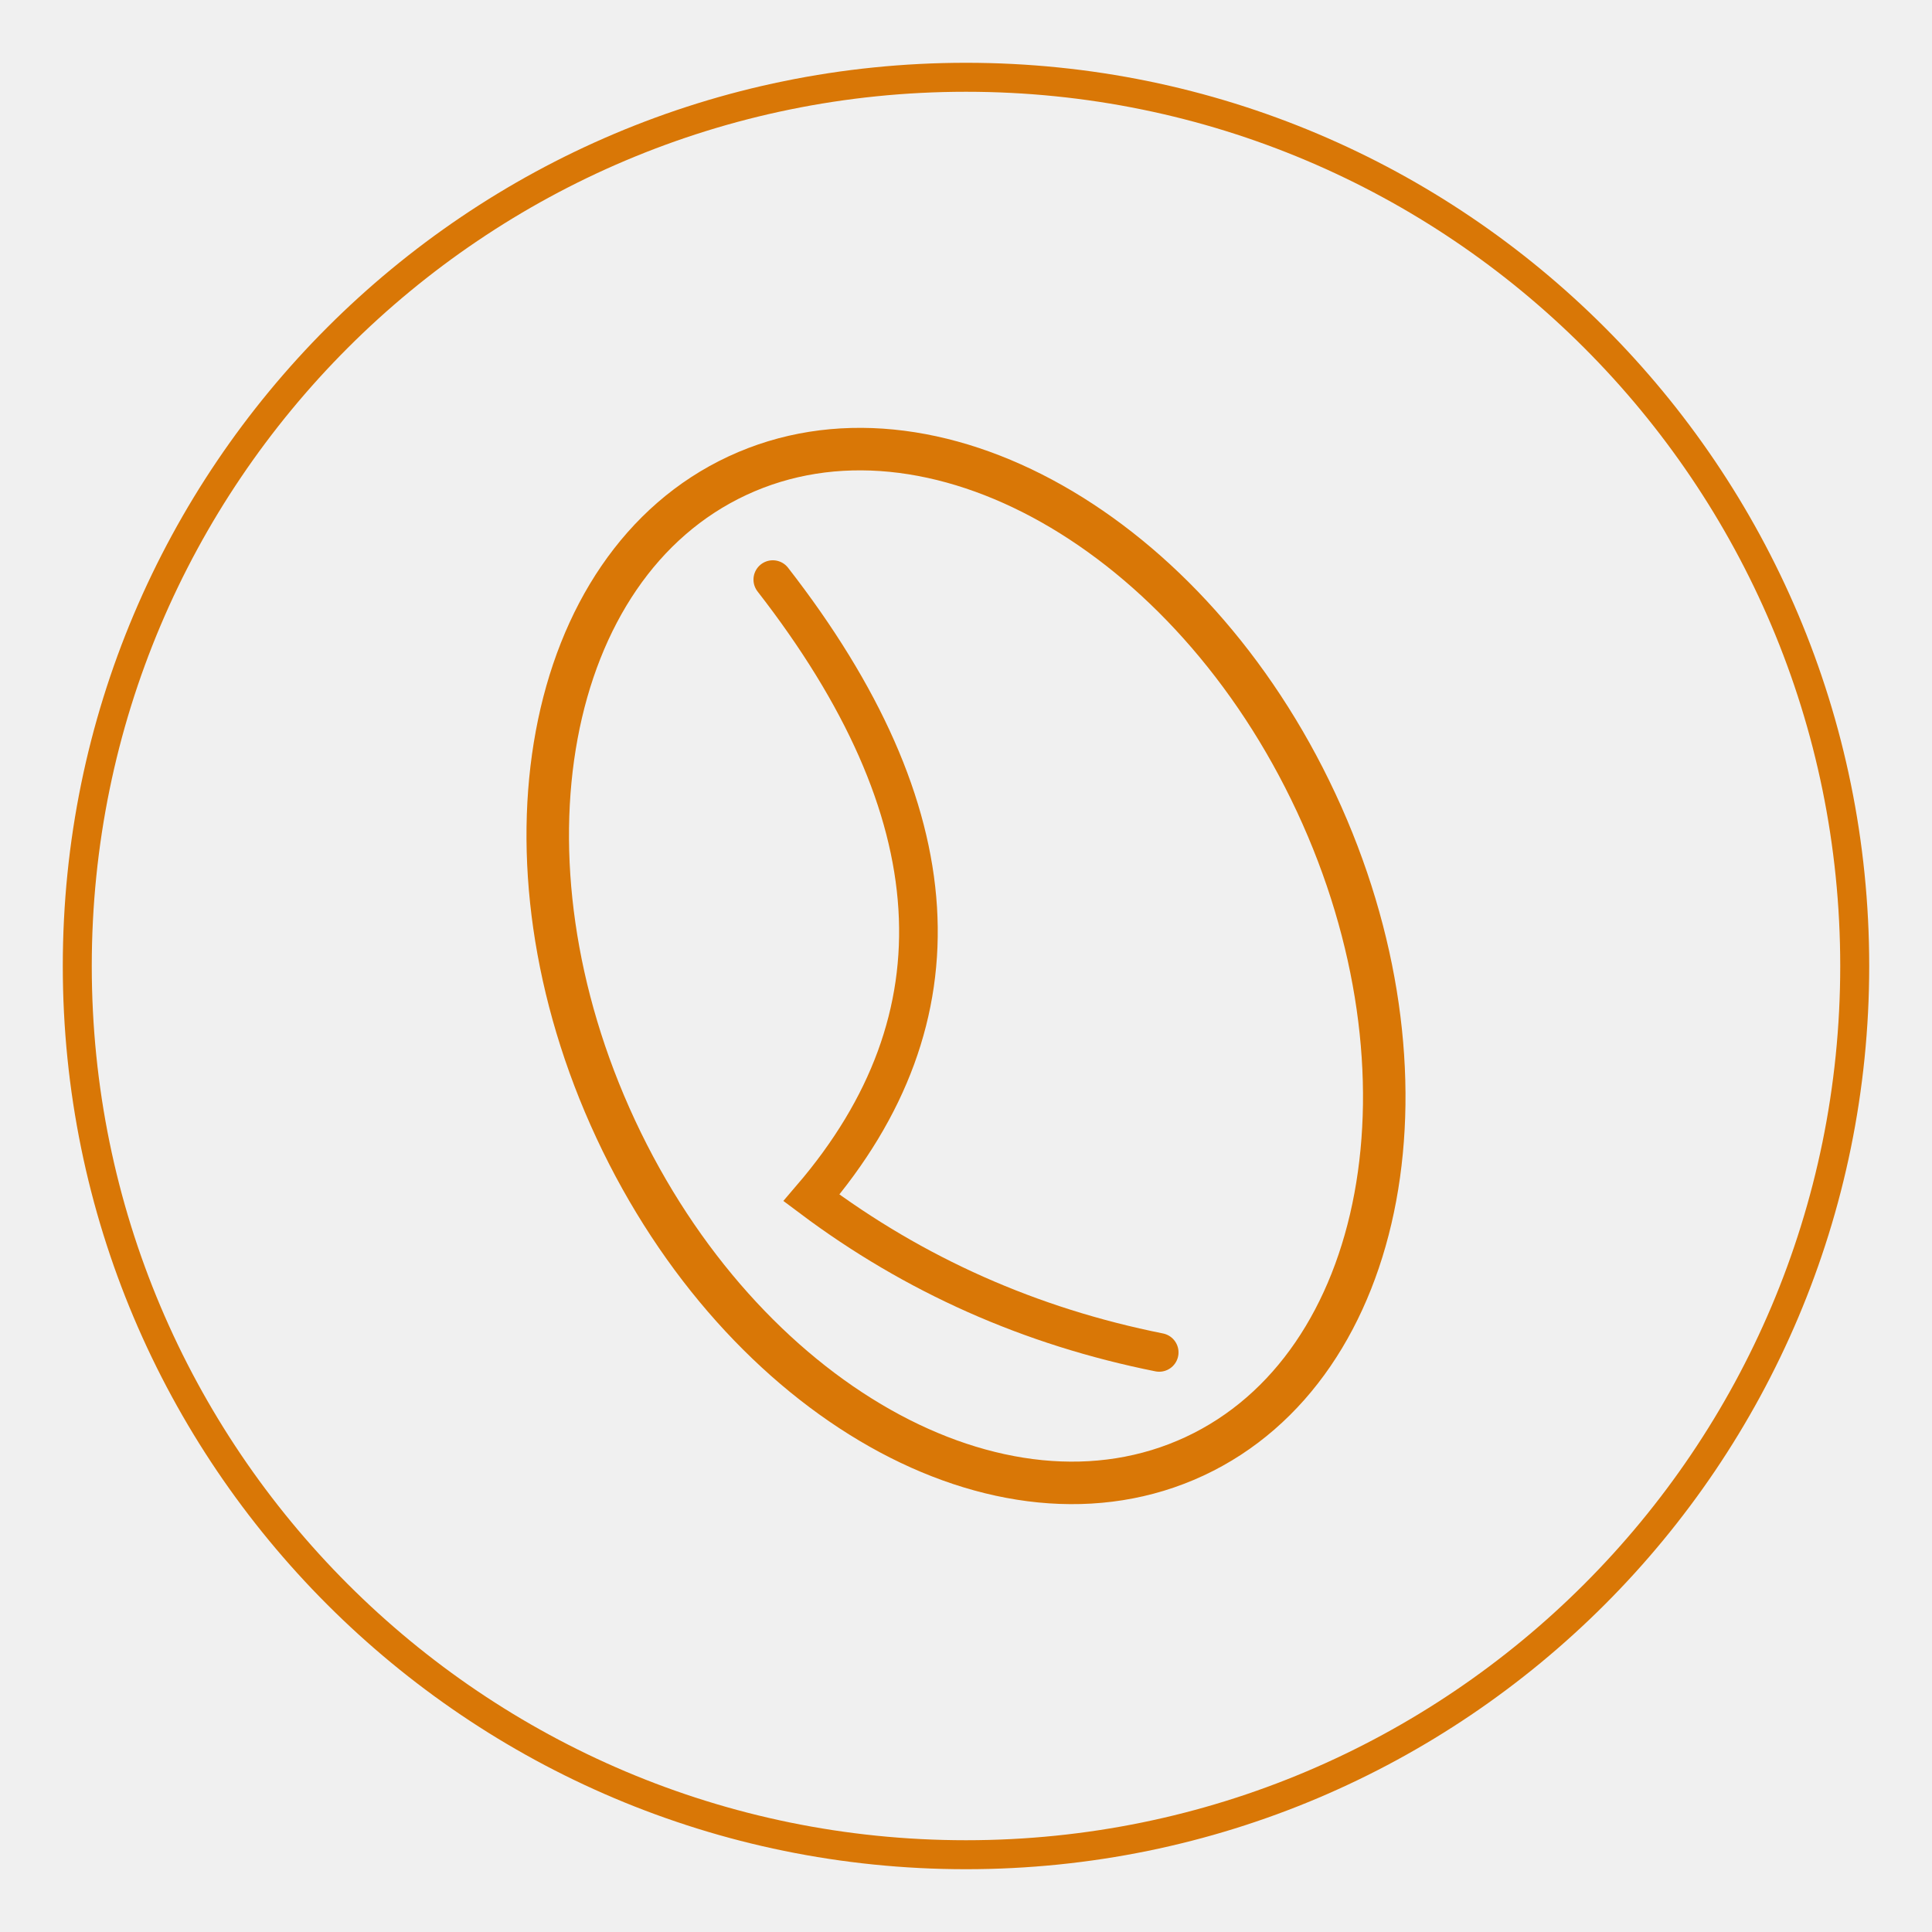
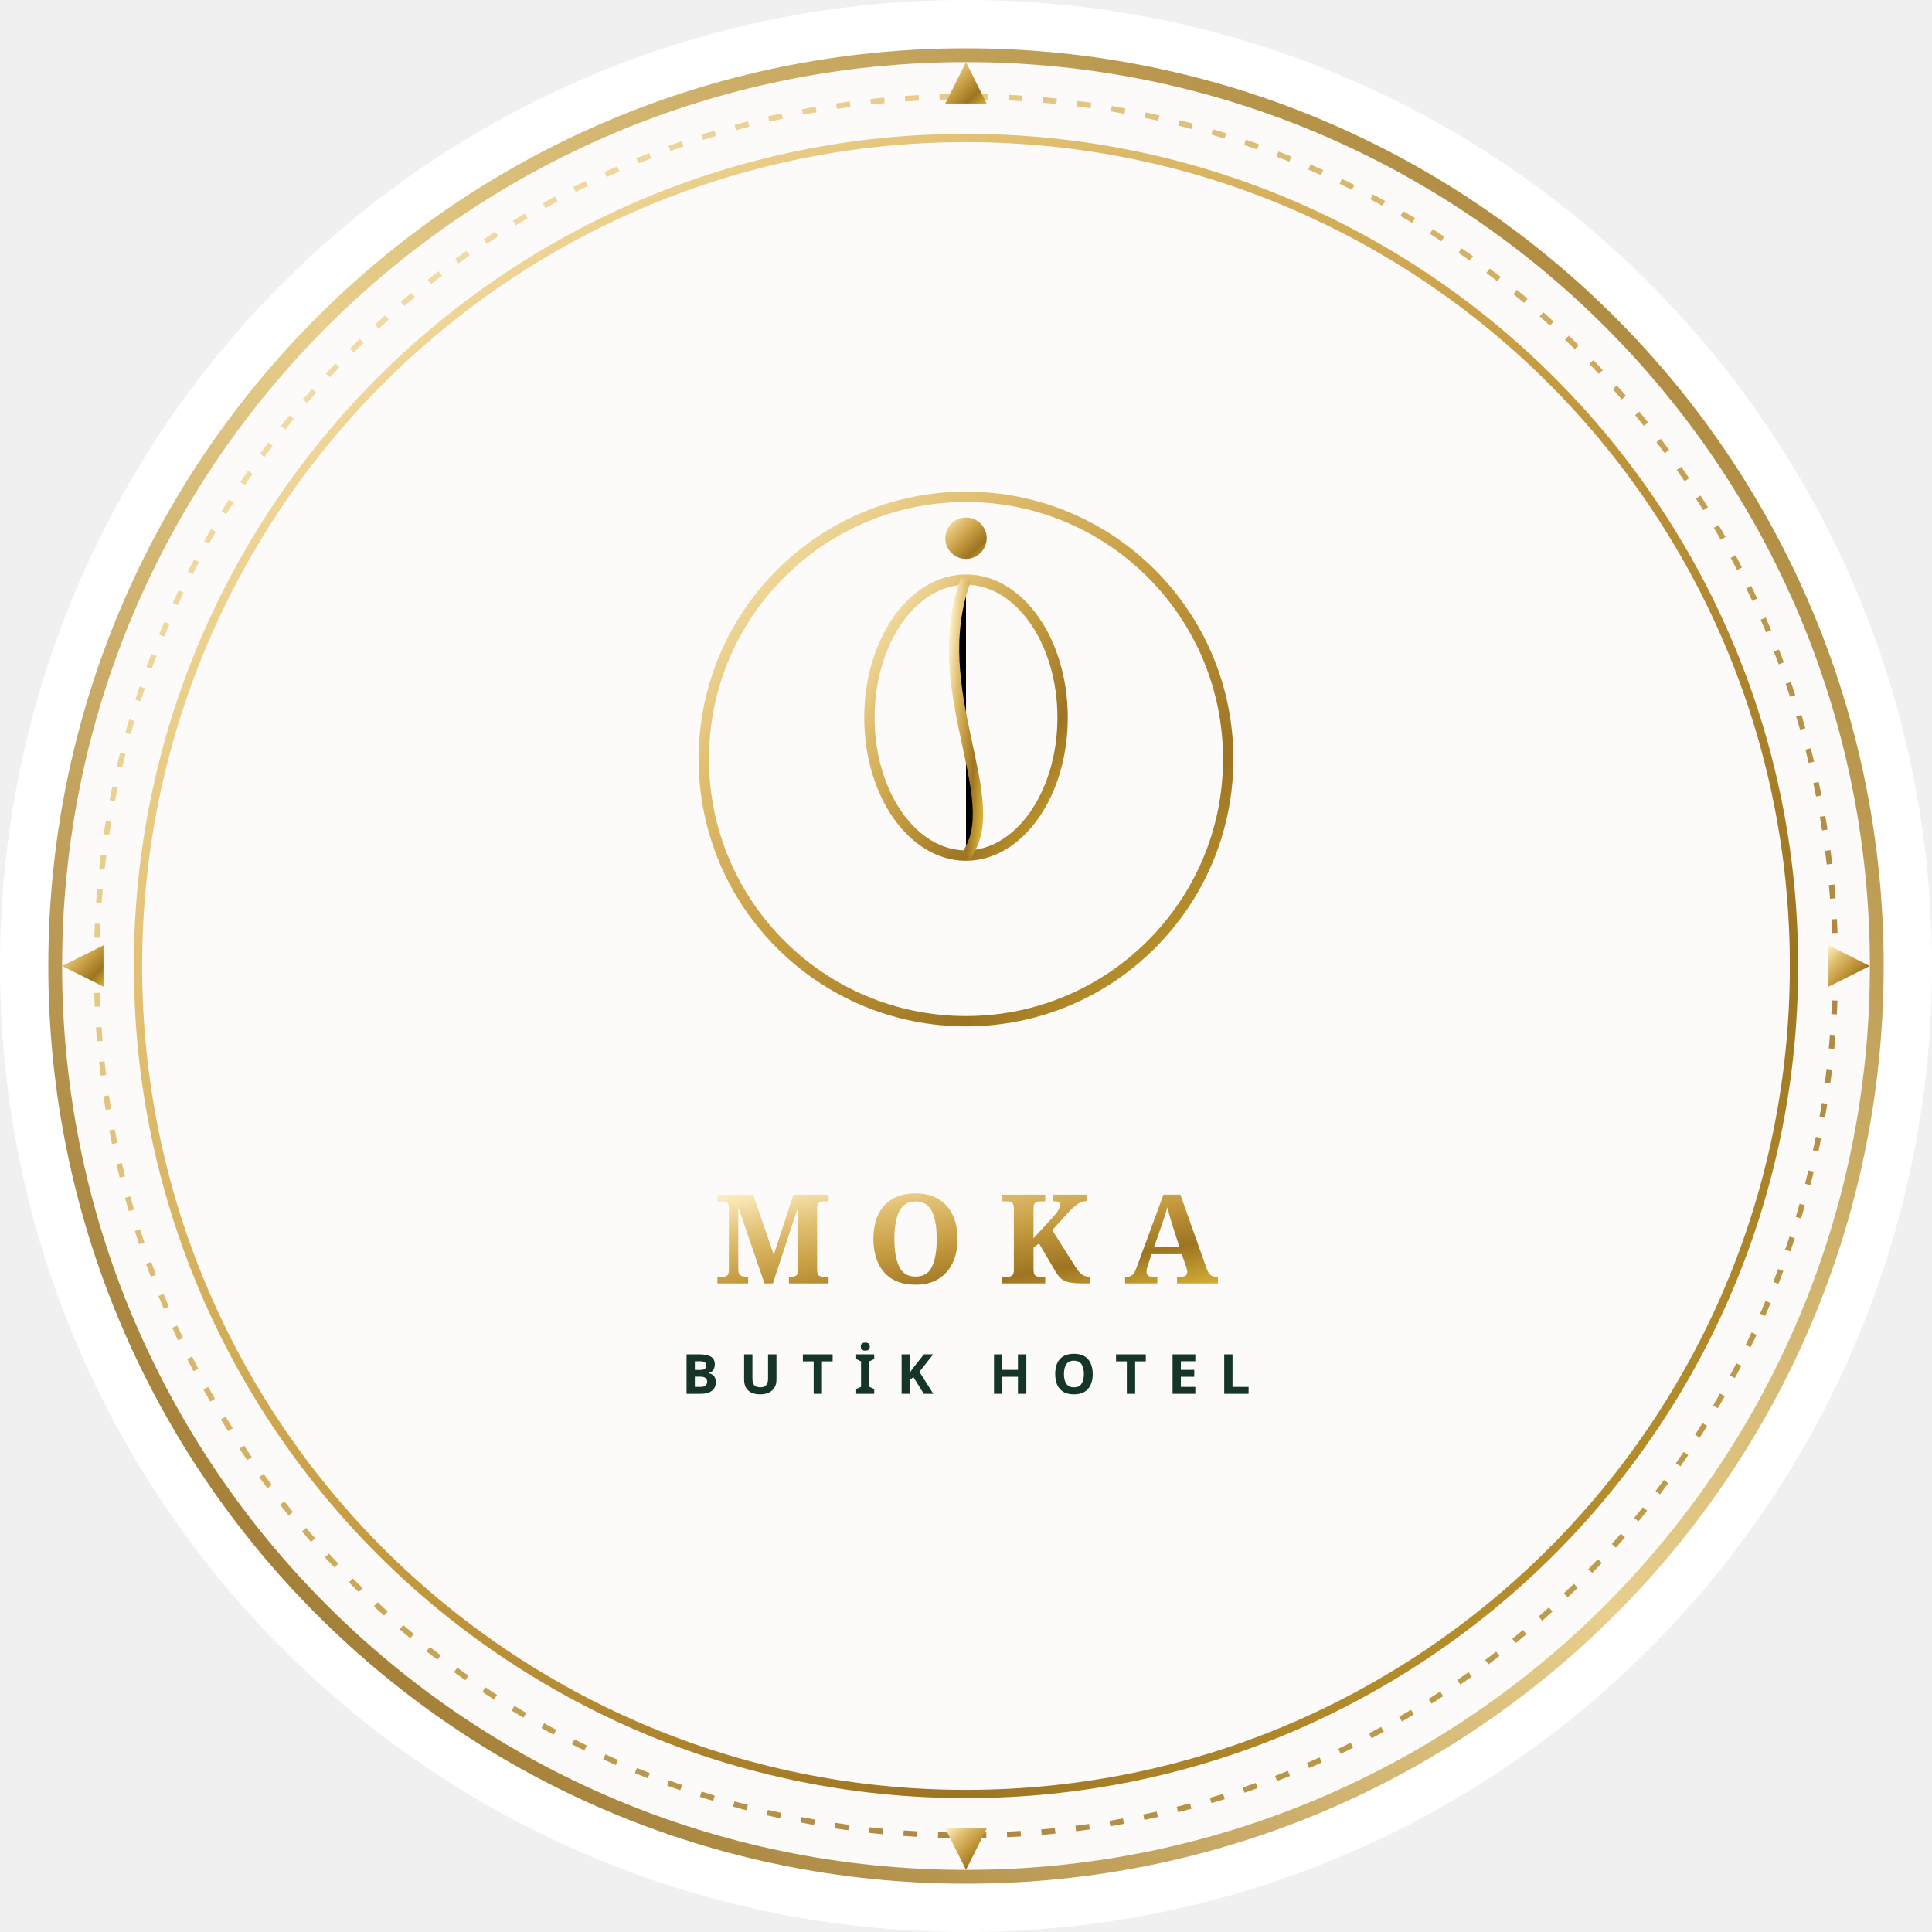
- <svg xmlns="http://www.w3.org/2000/svg" viewBox="0 0 100 100" width="100%" height="100%" color="#d97706">
+ <svg xmlns="http://www.w3.org/2000/svg" viewBox="0 0 280 280" width="100%" height="100%">
  <defs>
-     <linearGradient id="goldGrad-moka-butik-hotel" x1="0%" y1="0%" x2="100%" y2="100%">
-       <stop offset="0%" stop-color="#d97706" />
-       <stop offset="100%" stop-color="#451a03" />
+     <linearGradient id="goldLuxury" x1="0%" y1="0%" x2="100%" y2="100%">
+       <stop offset="0%" stop-color="#fff1c5" />
+       <stop offset="25%" stop-color="#e2c174" />
+       <stop offset="50%" stop-color="#c59b3f" />
+       <stop offset="75%" stop-color="#9d7422" />
+       <stop offset="100%" stop-color="#d4af37" />
    </linearGradient>
+     <linearGradient id="goldRing" x1="0%" y1="100%" x2="100%" y2="0%">
+       <stop offset="0%" stop-color="#8a6118" />
+       <stop offset="50%" stop-color="#e8cf8d" />
+       <stop offset="100%" stop-color="#9a7324" />
+     </linearGradient>
+     <linearGradient id="emeraldLuxury" x1="0%" y1="0%" x2="100%" y2="100%">
+       <stop offset="0%" stop-color="#1b4d39" />
+       <stop offset="50%" stop-color="#0c2b20" />
+       <stop offset="100%" stop-color="#051610" />
+     </linearGradient>
+     <filter id="glow" x="-20%" y="-20%" width="140%" height="140%">
+       <feGaussianBlur stdDeviation="2" result="blur" />
+       <feComposite in="SourceGraphic" in2="blur" operator="over" />
+     </filter>
  </defs>
-   <g fill="none" stroke="currentColor">
-     <circle cx="50" cy="50" r="46" fill="none" stroke="currentColor" stroke-width="1.5" />
-     <ellipse cx="50" cy="50" rx="20" ry="28" transform="rotate(-25 50 50)" fill="none" stroke="currentColor" stroke-width="2.2" />
-     <path d="M40 30 Q54 48 42 62 Q50 68 60 70" fill="none" stroke="currentColor" stroke-width="2" stroke-linecap="round" />
+   <rect width="280" height="280" rx="140" fill="#ffffff" />
+   <circle cx="140" cy="140" r="132" fill="#fcfbfa" stroke="url(#goldRing)" stroke-width="2" />
+   <circle cx="140" cy="140" r="126" fill="none" stroke="url(#goldLuxury)" stroke-width="0.8" stroke-dasharray="2 3" opacity="0.85" />
+   <circle cx="140" cy="140" r="120" fill="none" stroke="url(#goldLuxury)" stroke-width="1.2" />
+   <polygon points="140,9 143,15 137,15" fill="url(#goldLuxury)" />
+   <polygon points="140,271 143,265 137,265" fill="url(#goldLuxury)" />
+   <polygon points="9,140 15,143 15,137" fill="url(#goldLuxury)" />
+   <polygon points="271,140 265,143 265,137" fill="url(#goldLuxury)" />
+   <g transform="translate(140, 110)">
+     <circle cx="0" cy="0" r="38" fill="none" stroke="url(#goldLuxury)" stroke-width="1.5" />
+     <ellipse cx="0" cy="-6" rx="14" ry="20" fill="none" stroke="url(#goldLuxury)" stroke-width="1.5" />
+     <path d="M0 -26 C-6 -10 6 6 0 14" stroke="url(#goldLuxury)" stroke-width="1.5" />
+     <circle cx="0" cy="-32" r="3" fill="url(#goldLuxury)" />
  </g>
+   <text x="140" y="186" font-family="'Cinzel', serif" font-size="18" font-weight="700" fill="url(#goldLuxury)" text-anchor="middle" letter-spacing="5">MOKA</text>
+   <text x="140" y="202" font-family="'Plus Jakarta Sans', sans-serif" font-size="8" font-weight="700" fill="#143527" text-anchor="middle" letter-spacing="3">BUTİK HOTEL</text>
</svg>
